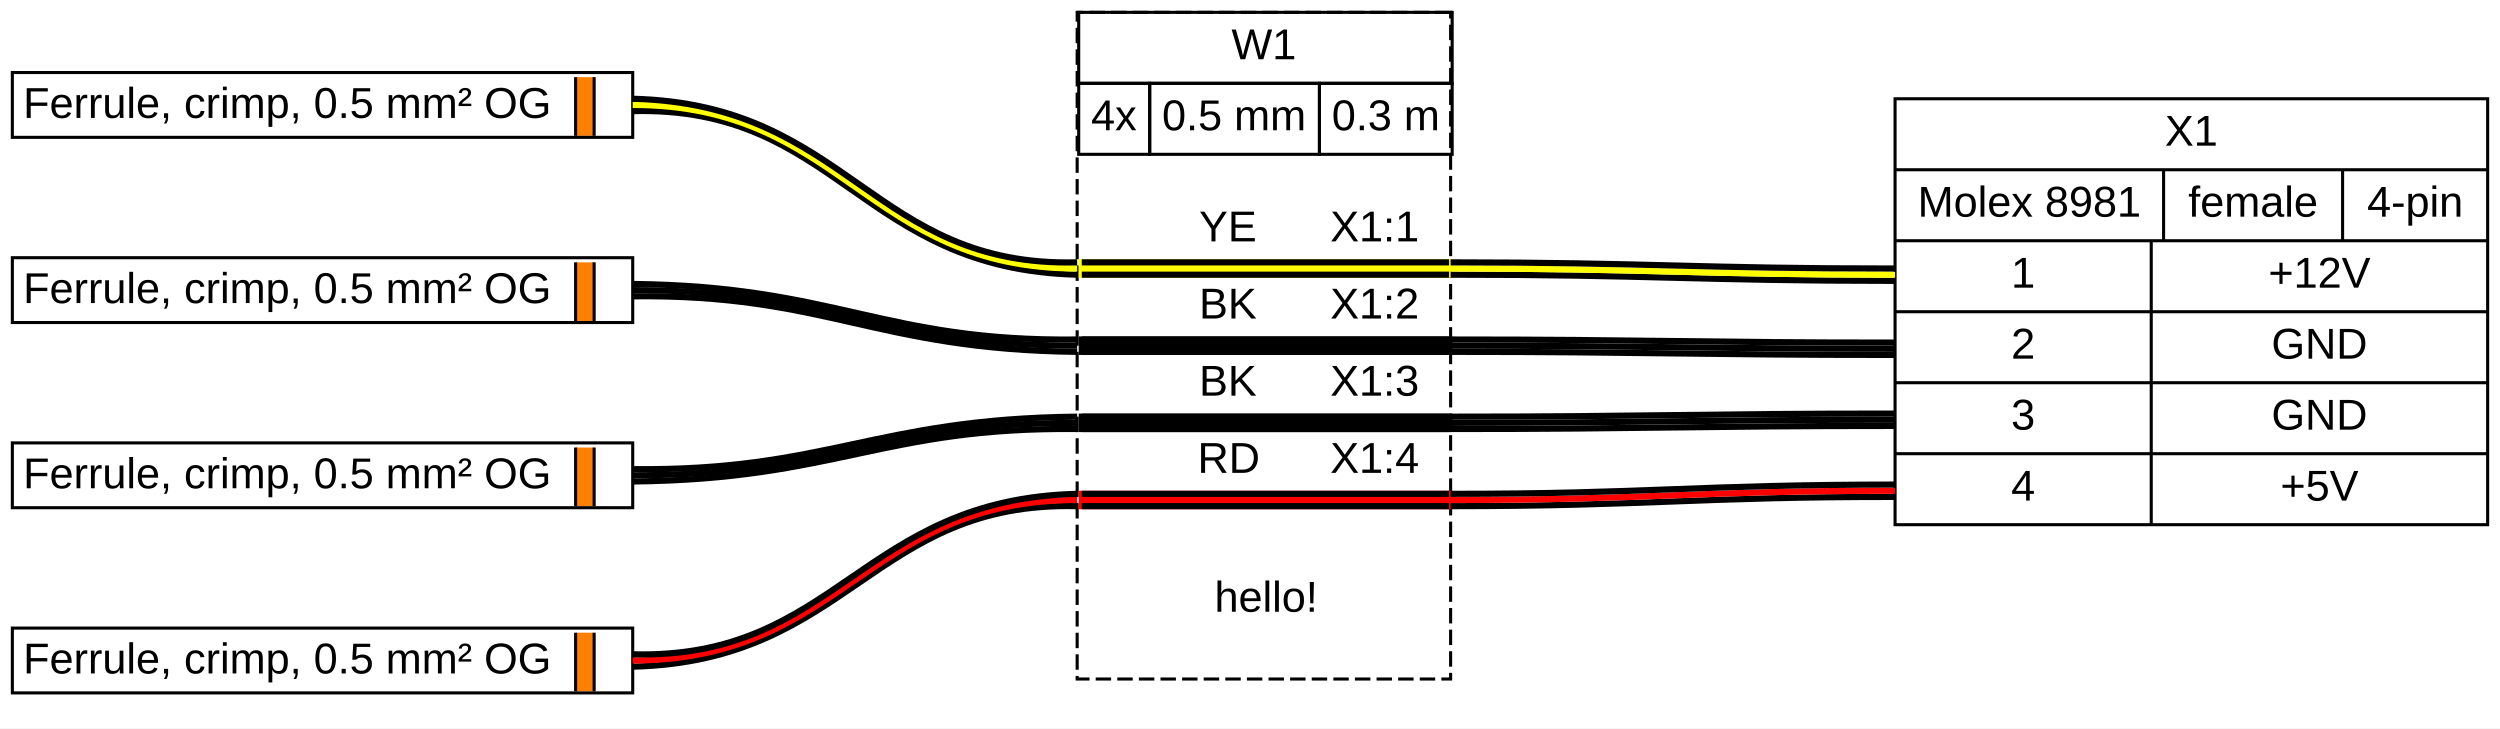
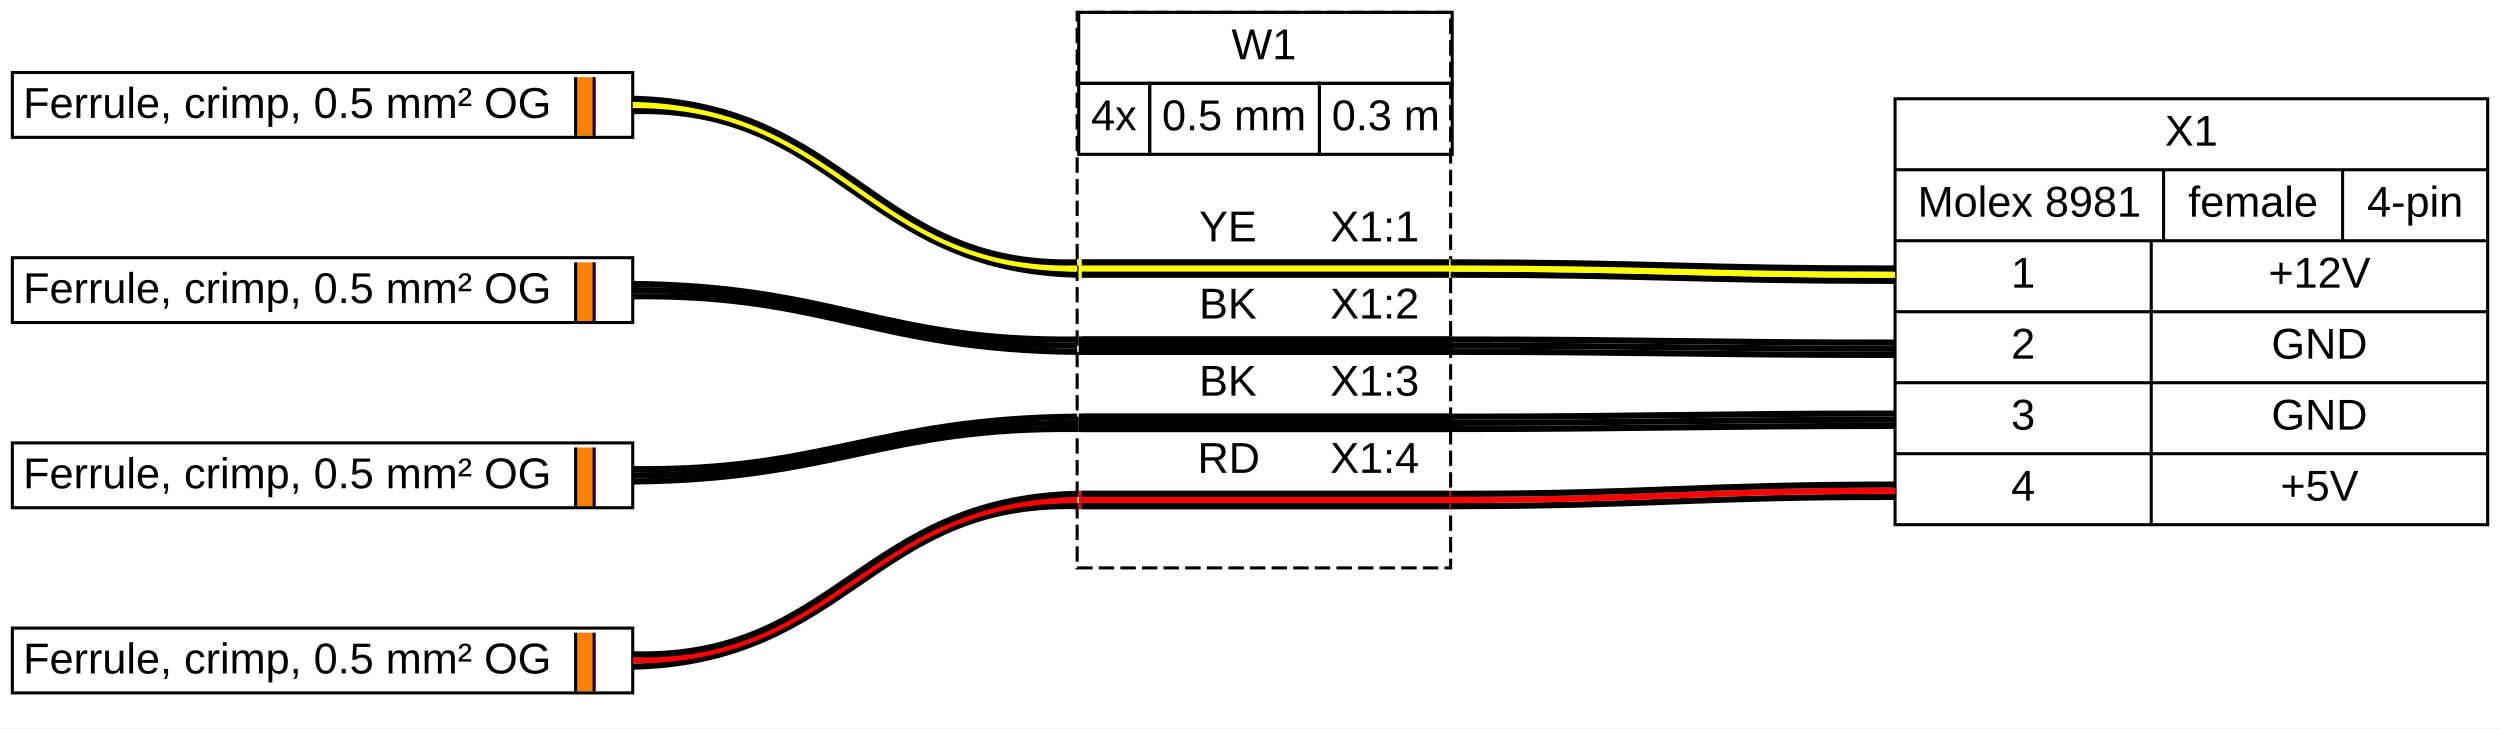
<svg xmlns="http://www.w3.org/2000/svg" width="810pt" height="236pt" viewBox="0.00 0.00 810.00 236.00">
  <g id="graph0" class="graph" transform="scale(1 1) rotate(0) translate(4 232)">
    <polygon fill="white" stroke="transparent" points="-4,4 -4,-232 806,-232 806,4 -4,4" />
    <g id="node1" class="node">
      <polygon fill="white" stroke="black" points="610,-62 610,-200 802,-200 802,-62 610,-62" />
      <text text-anchor="middle" x="706" y="-184.8" font-family="arial" font-size="14.00">X1</text>
      <polyline fill="none" stroke="black" points="610,-177 802,-177 " />
      <text text-anchor="middle" x="653.5" y="-161.8" font-family="arial" font-size="14.00">Molex 8981</text>
      <polyline fill="none" stroke="black" points="697,-154 697,-177 " />
      <text text-anchor="middle" x="726" y="-161.8" font-family="arial" font-size="14.00">female</text>
      <polyline fill="none" stroke="black" points="755,-154 755,-177 " />
      <text text-anchor="middle" x="778.5" y="-161.8" font-family="arial" font-size="14.00">4-pin</text>
      <polyline fill="none" stroke="black" points="610,-154 802,-154 " />
      <text text-anchor="middle" x="651.5" y="-138.8" font-family="arial" font-size="14.00">1</text>
      <polyline fill="none" stroke="black" points="610,-131 693,-131 " />
      <text text-anchor="middle" x="651.5" y="-115.8" font-family="arial" font-size="14.00">2</text>
      <polyline fill="none" stroke="black" points="610,-108 693,-108 " />
      <text text-anchor="middle" x="651.5" y="-92.8" font-family="arial" font-size="14.00">3</text>
      <polyline fill="none" stroke="black" points="610,-85 693,-85 " />
      <text text-anchor="middle" x="651.5" y="-69.8" font-family="arial" font-size="14.00">4</text>
      <polyline fill="none" stroke="black" points="693,-62 693,-154 " />
      <text text-anchor="middle" x="747.5" y="-138.8" font-family="arial" font-size="14.00">+12V</text>
      <polyline fill="none" stroke="black" points="693,-131 802,-131 " />
      <text text-anchor="middle" x="747.5" y="-115.8" font-family="arial" font-size="14.00">GND</text>
      <polyline fill="none" stroke="black" points="693,-108 802,-108 " />
      <text text-anchor="middle" x="747.5" y="-92.8" font-family="arial" font-size="14.00">GND</text>
      <polyline fill="none" stroke="black" points="693,-85 802,-85 " />
      <text text-anchor="middle" x="747.5" y="-69.8" font-family="arial" font-size="14.00">+5V</text>
    </g>
    <g id="node2" class="node">
      <polygon fill="white" stroke="transparent" points="0,-180 201,-180 201,-216 0,-216 0,-180" />
      <text text-anchor="start" x="3.5" y="-193.8" font-family="arial" font-size="14.00"> Ferrule, crimp, 0.5 mm² OG </text>
      <polygon fill="#ff8000" stroke="transparent" points="182.5,-188 182.5,-207 188.5,-207 188.5,-188 182.5,-188" />
      <polyline fill="none" stroke="black" points="182.5,-207 182.5,-188 " />
      <polyline fill="none" stroke="black" points="188.5,-188 188.5,-207 " />
      <text text-anchor="start" x="190.5" y="-193.8" font-family="arial" font-size="14.00">  </text>
      <polygon fill="none" stroke="black" points="0,-187.5 0,-208.5 201,-208.5 201,-187.5 0,-187.5" />
    </g>
    <g id="node6" class="node">
-       <polygon fill="white" stroke="black" stroke-dasharray="5,2" points="466,-228 345,-228 345,-12 466,-12 466,-228" />
+       <polygon fill="white" stroke="black" stroke-dasharray="5,2" points="466,-228 345,-228 345,-48 466,-48 466,-228" />
      <polygon fill="none" stroke="black" points="345.5,-205 345.5,-228 466.5,-228 466.5,-205 345.5,-205" />
      <text text-anchor="start" x="395" y="-212.8" font-family="arial" font-size="14.00">W1</text>
      <polygon fill="none" stroke="black" points="345.5,-182 345.5,-205 368.5,-205 368.5,-182 345.5,-182" />
      <text text-anchor="start" x="349.5" y="-189.8" font-family="arial" font-size="14.00">4x</text>
      <polygon fill="none" stroke="black" points="368.5,-182 368.5,-205 423.5,-205 423.5,-182 368.5,-182" />
      <text text-anchor="start" x="372.5" y="-189.8" font-family="arial" font-size="14.00">0.5 mm</text>
      <polygon fill="none" stroke="black" points="423.5,-182 423.5,-205 466.5,-205 466.5,-182 423.5,-182" />
      <text text-anchor="start" x="427.5" y="-189.8" font-family="arial" font-size="14.00">0.3 m</text>
      <text text-anchor="start" x="404" y="-170.8" font-family="arial" font-size="14.00"> </text>
      <text text-anchor="start" x="384.5" y="-153.8" font-family="arial" font-size="14.00">YE</text>
      <text text-anchor="start" x="427" y="-153.8" font-family="arial" font-size="14.00">X1:1</text>
      <polygon fill="#ffff00" stroke="transparent" points="345.5,-142 345.5,-148 466.5,-148 466.5,-142 345.5,-142" />
      <polyline fill="none" stroke="black" stroke-width="2" points="346.5,-143 465.5,-143 " />
      <polyline fill="none" stroke="black" stroke-width="2" points="465.5,-147 346.5,-147 " />
      <text text-anchor="start" x="384.5" y="-128.8" font-family="arial" font-size="14.00">BK</text>
      <text text-anchor="start" x="427" y="-128.8" font-family="arial" font-size="14.00">X1:2</text>
      <polygon fill="#000000" stroke="transparent" stroke-width="2" points="345.5,-117 345.5,-123 466.5,-123 466.5,-117 345.5,-117" />
      <polyline fill="none" stroke="black" stroke-width="2" points="346.5,-118 465.5,-118 " />
      <polyline fill="none" stroke="black" stroke-width="2" points="465.5,-122 346.5,-122 " />
      <text text-anchor="start" x="384.5" y="-103.8" font-family="arial" font-size="14.00">BK</text>
      <text text-anchor="start" x="427" y="-103.8" font-family="arial" font-size="14.00">X1:3</text>
      <polygon fill="#000000" stroke="transparent" stroke-width="2" points="345.5,-92 345.5,-98 466.5,-98 466.5,-92 345.5,-92" />
      <polyline fill="none" stroke="black" stroke-width="2" points="346.5,-93 465.5,-93 " />
      <polyline fill="none" stroke="black" stroke-width="2" points="465.5,-97 346.5,-97 " />
      <text text-anchor="start" x="384" y="-78.8" font-family="arial" font-size="14.00">RD</text>
      <text text-anchor="start" x="427" y="-78.8" font-family="arial" font-size="14.00">X1:4</text>
      <polygon fill="#ff0000" stroke="transparent" stroke-width="2" points="345.5,-67 345.5,-73 466.5,-73 466.5,-67 345.5,-67" />
      <polyline fill="none" stroke="black" stroke-width="2" points="346.5,-68 465.5,-68 " />
      <polyline fill="none" stroke="black" stroke-width="2" points="465.5,-72 346.5,-72 " />
      <text text-anchor="start" x="357" y="-53.8" font-family="arial" font-size="14.00"> </text>
-       <text text-anchor="start" x="389.5" y="-33.8" font-family="arial" font-size="14.00">hello!</text>
-       <text text-anchor="start" x="404" y="-15.8" font-family="arial" font-size="14.00"> </text>
    </g>
    <g id="edge1" class="edge">
      <path fill="none" stroke="#000000" stroke-width="2" d="M201,-196C267.22,-197.72 274.82,-144.72 345,-143" />
      <path fill="none" stroke="#ffff00" stroke-width="2" d="M201,-198C269.2,-198 276.8,-145 345,-145" />
      <path fill="none" stroke="#000000" stroke-width="2" d="M201,-200C271.18,-198.28 278.78,-145.28 345,-147" />
    </g>
    <g id="node3" class="node">
      <polygon fill="white" stroke="transparent" points="0,-120 201,-120 201,-156 0,-156 0,-120" />
      <text text-anchor="start" x="3.5" y="-133.8" font-family="arial" font-size="14.00"> Ferrule, crimp, 0.5 mm² OG </text>
      <polygon fill="#ff8000" stroke="transparent" points="182.5,-128 182.5,-147 188.5,-147 188.5,-128 182.5,-128" />
      <polyline fill="none" stroke="black" points="182.5,-147 182.5,-128 " />
      <polyline fill="none" stroke="black" points="188.5,-128 188.5,-147 " />
      <text text-anchor="start" x="190.5" y="-133.8" font-family="arial" font-size="14.00">  </text>
      <polygon fill="none" stroke="black" points="0,-127.5 0,-148.5 201,-148.5 201,-127.5 0,-127.5" />
    </g>
    <g id="edge2" class="edge">
      <path fill="none" stroke="#000000" stroke-width="2" d="M201,-136C263.96,-136.72 278.97,-118.72 345,-118" />
      <path fill="none" stroke="#000000" stroke-width="2" d="M201,-138C265.5,-138 280.5,-120 345,-120" />
      <path fill="none" stroke="#000000" stroke-width="2" d="M201,-140C267.03,-139.28 282.04,-121.28 345,-122" />
    </g>
    <g id="node4" class="node">
      <polygon fill="white" stroke="transparent" points="0,-60 201,-60 201,-96 0,-96 0,-60" />
      <text text-anchor="start" x="3.5" y="-73.8" font-family="arial" font-size="14.00"> Ferrule, crimp, 0.5 mm² OG </text>
      <polygon fill="#ff8000" stroke="transparent" points="182.5,-68 182.5,-87 188.5,-87 188.5,-68 182.5,-68" />
      <polyline fill="none" stroke="black" points="182.5,-87 182.5,-68 " />
      <polyline fill="none" stroke="black" points="188.5,-68 188.5,-87 " />
      <text text-anchor="start" x="190.5" y="-73.8" font-family="arial" font-size="14.00">  </text>
      <polygon fill="none" stroke="black" points="0,-67.5 0,-88.5 201,-88.5 201,-67.5 0,-67.5" />
    </g>
    <g id="edge3" class="edge">
      <path fill="none" stroke="#000000" stroke-width="2" d="M201,-76C266.94,-76.67 282.05,-93.67 345,-93" />
      <path fill="none" stroke="#000000" stroke-width="2" d="M201,-78C265.44,-78 280.56,-95 345,-95" />
      <path fill="none" stroke="#000000" stroke-width="2" d="M201,-80C263.95,-79.33 279.06,-96.33 345,-97" />
    </g>
    <g id="node5" class="node">
      <polygon fill="white" stroke="transparent" points="0,0 201,0 201,-36 0,-36 0,0" />
      <text text-anchor="start" x="3.5" y="-13.8" font-family="arial" font-size="14.00"> Ferrule, crimp, 0.5 mm² OG </text>
      <polygon fill="#ff8000" stroke="transparent" points="182.5,-8 182.5,-27 188.5,-27 188.5,-8 182.5,-8" />
      <polyline fill="none" stroke="black" points="182.5,-27 182.5,-8 " />
      <polyline fill="none" stroke="black" points="188.5,-8 188.5,-27 " />
      <text text-anchor="start" x="190.5" y="-13.8" font-family="arial" font-size="14.00">  </text>
      <polygon fill="none" stroke="black" points="0,-7.5 0,-28.5 201,-28.5 201,-7.5 0,-7.5" />
    </g>
    <g id="edge4" class="edge">
      <path fill="none" stroke="#000000" stroke-width="2" d="M201,-16C271.02,-17.7 278.93,-69.7 345,-68" />
      <path fill="none" stroke="#ff0000" stroke-width="2" d="M201,-18C269.05,-18 276.95,-70 345,-70" />
      <path fill="none" stroke="#000000" stroke-width="2" d="M201,-20C267.07,-18.3 274.98,-70.3 345,-72" />
    </g>
    <g id="edge5" class="edge">
      <path fill="none" stroke="#000000" stroke-width="2" d="M466,-143C529.76,-143.02 545.75,-141.02 610,-141" />
      <path fill="none" stroke="#ffff00" stroke-width="2" d="M466,-145C530.01,-145 545.99,-143 610,-143" />
      <path fill="none" stroke="#000000" stroke-width="2" d="M466,-147C530.25,-146.98 546.24,-144.98 610,-145" />
    </g>
    <g id="edge6" class="edge">
      <path fill="none" stroke="#000000" stroke-width="2" d="M466,-118C529.88,-118 545.87,-117 610,-117" />
      <path fill="none" stroke="#000000" stroke-width="2" d="M466,-120C530,-120 546,-119 610,-119" />
      <path fill="none" stroke="#000000" stroke-width="2" d="M466,-122C530.13,-122 546.12,-121 610,-121" />
    </g>
    <g id="edge7" class="edge">
      <path fill="none" stroke="#000000" stroke-width="2" d="M466,-93C530.13,-93 546.12,-94 610,-94" />
      <path fill="none" stroke="#000000" stroke-width="2" d="M466,-95C530,-95 546,-96 610,-96" />
      <path fill="none" stroke="#000000" stroke-width="2" d="M466,-97C529.88,-97 545.87,-98 610,-98" />
    </g>
    <g id="edge8" class="edge">
      <path fill="none" stroke="#000000" stroke-width="2" d="M466,-68C530.38,-68.03 546.36,-71.03 610,-71" />
      <path fill="none" stroke="#ff0000" stroke-width="2" d="M466,-70C530.01,-70 545.99,-73 610,-73" />
      <path fill="none" stroke="#000000" stroke-width="2" d="M466,-72C529.64,-71.97 545.62,-74.97 610,-75" />
    </g>
  </g>
</svg>
